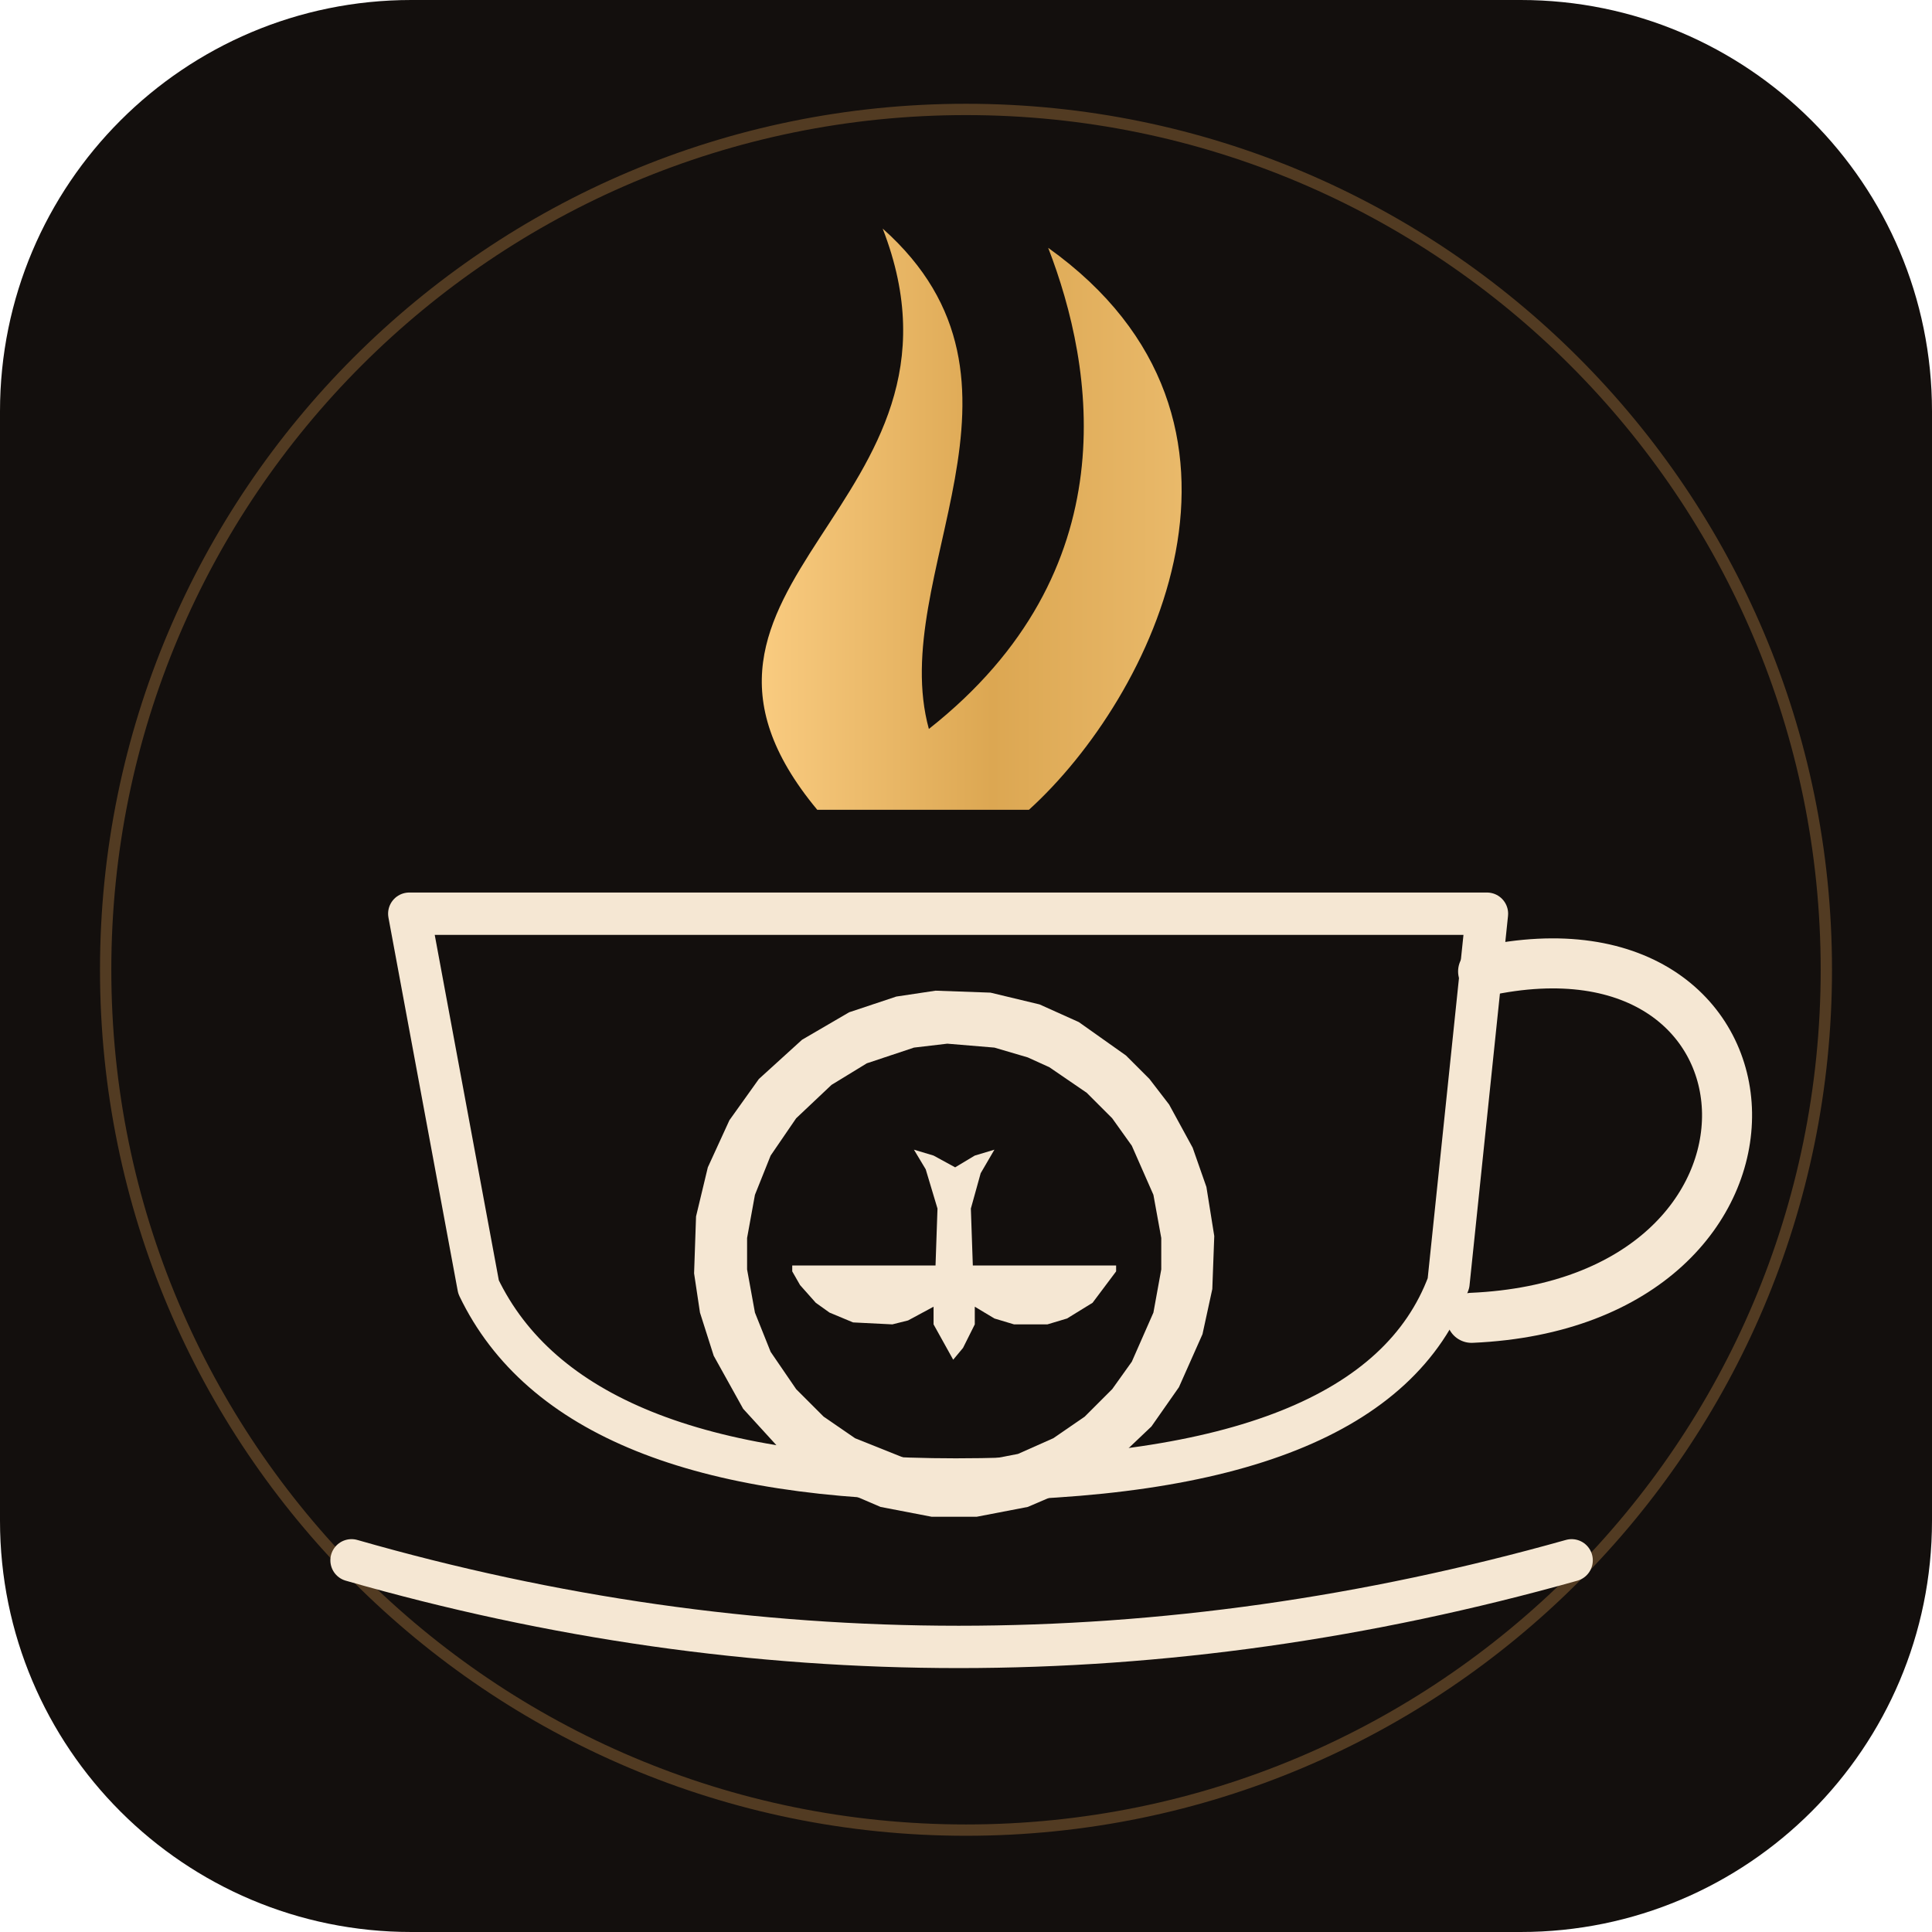
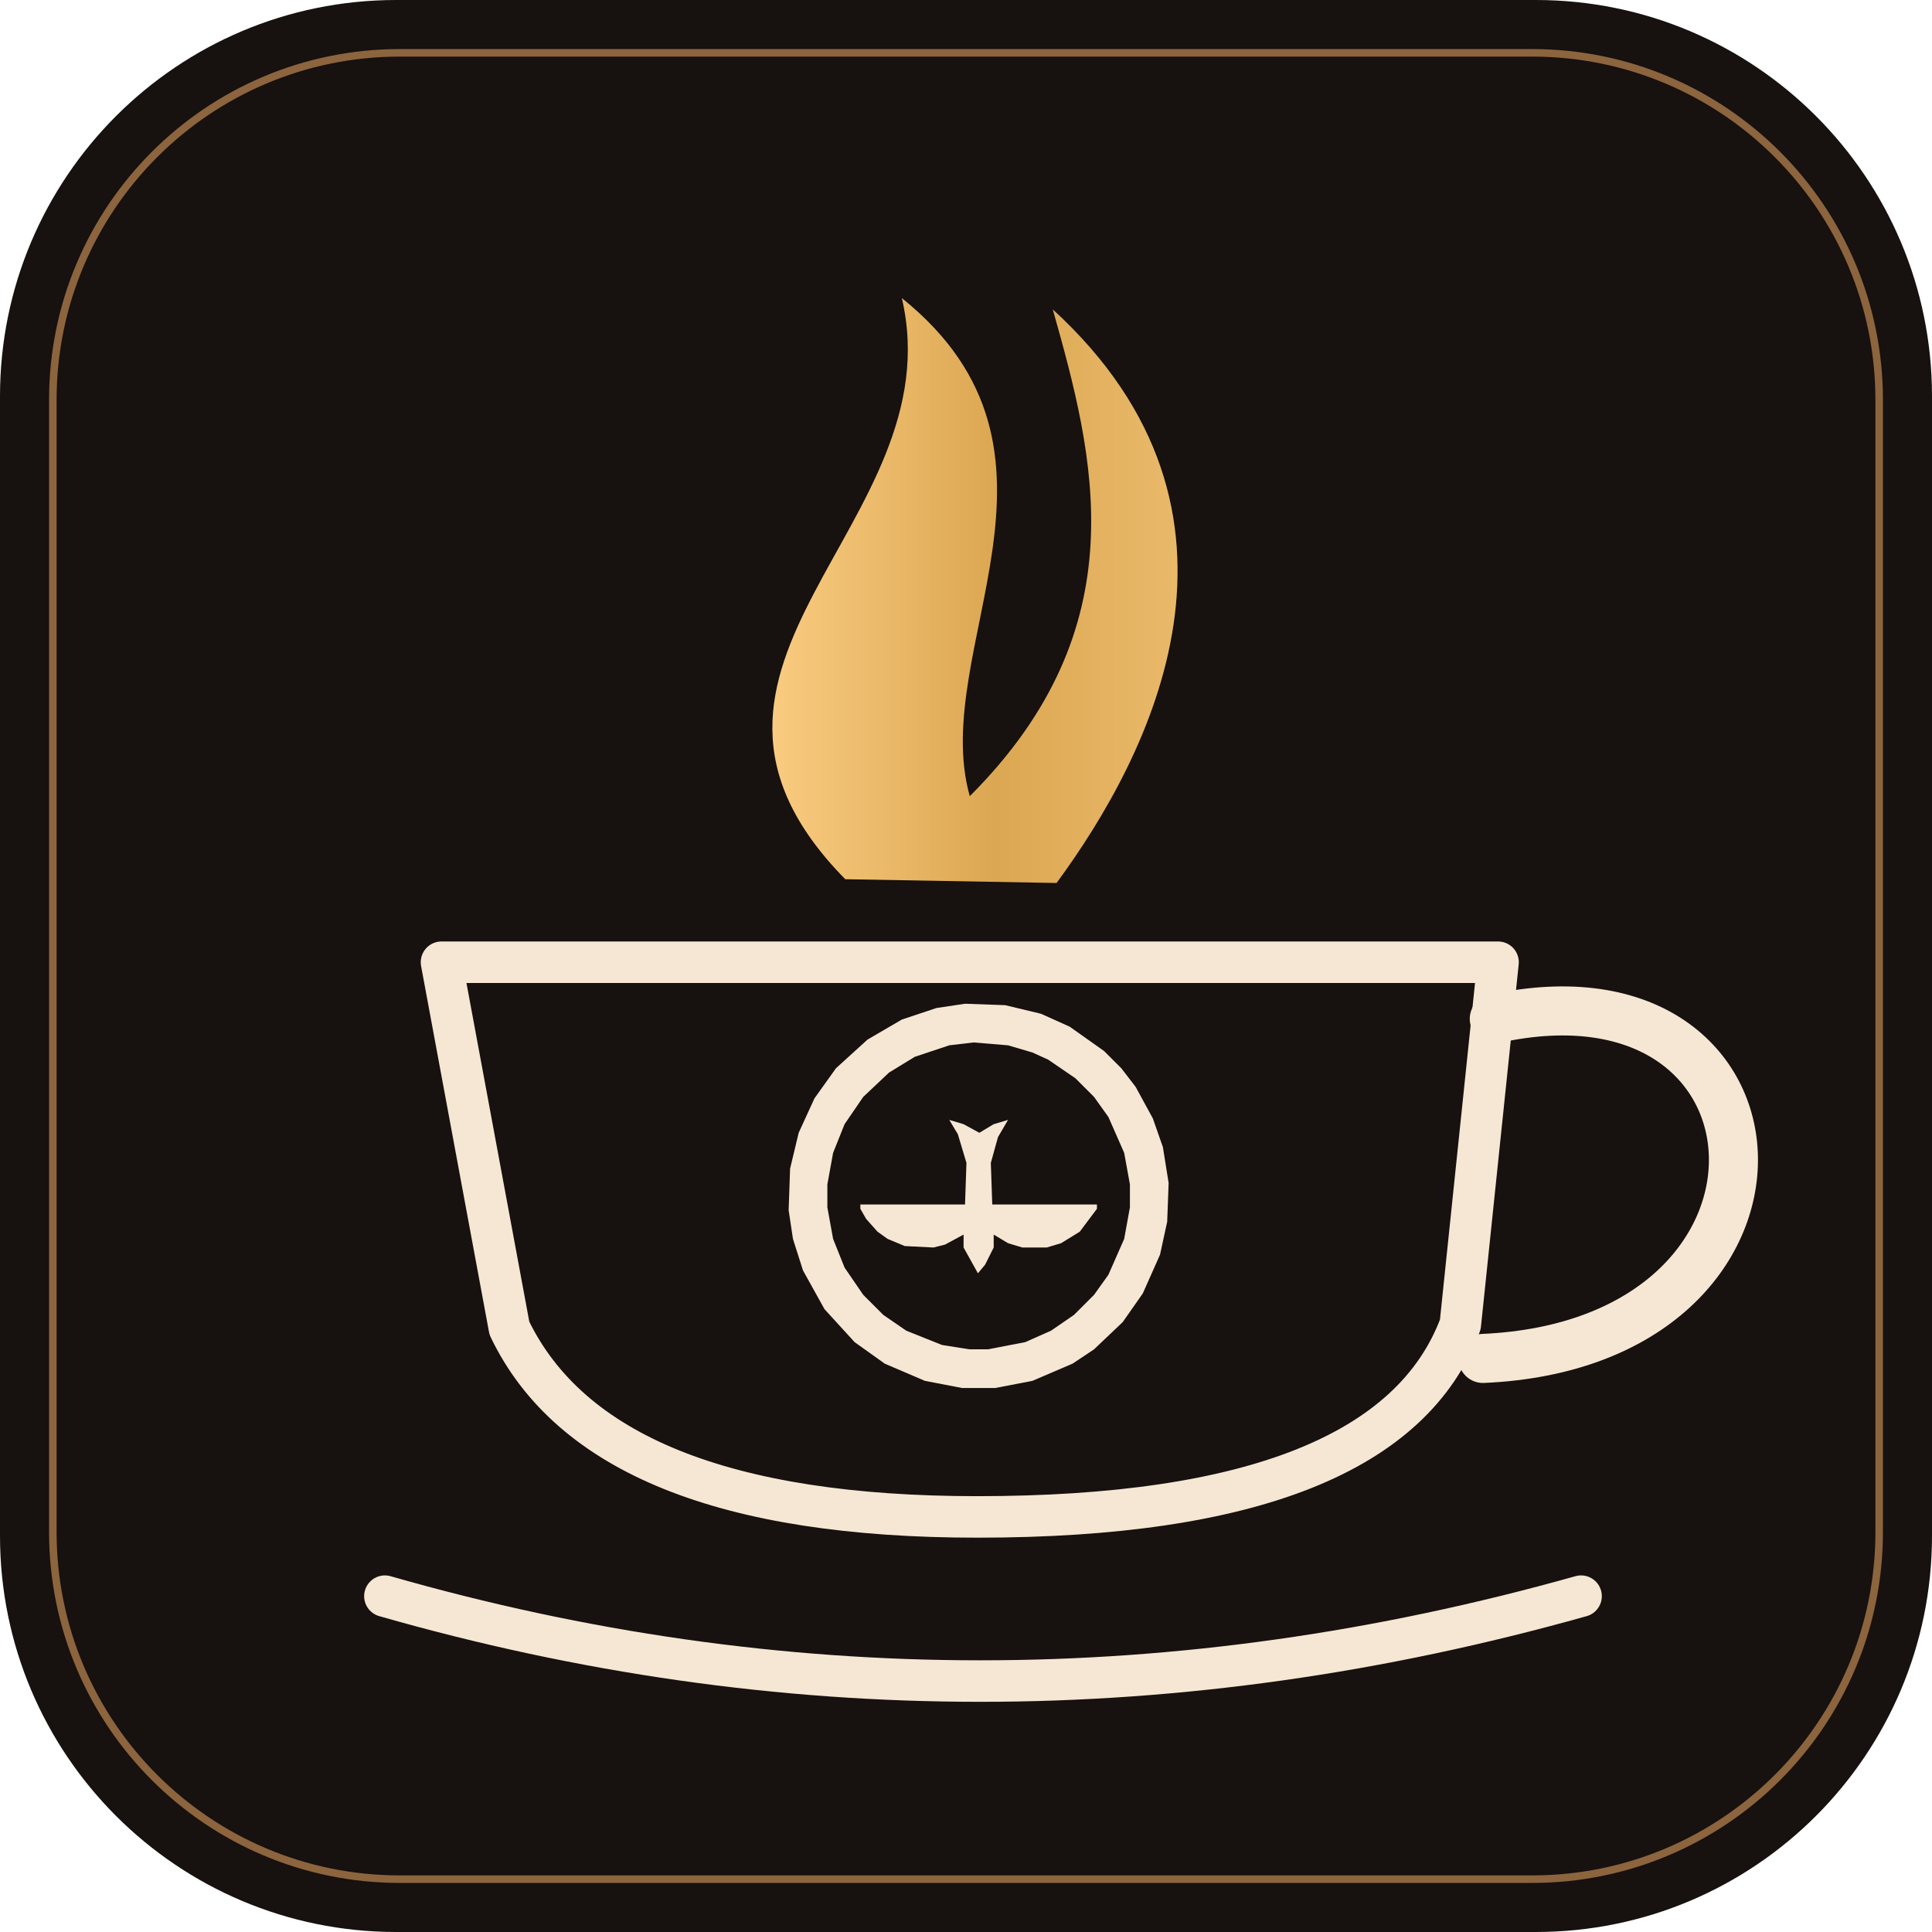
<svg xmlns="http://www.w3.org/2000/svg" viewBox="0 0 512 512">
  <defs>
    <linearGradient id="gold" x1="0" y1="0" x2="1" y2="0">
      <stop offset="0" stop-color="#F9CB80" />
      <stop offset=".55" stop-color="#DCA752" />
      <stop offset="1" stop-color="#E9B96A" />
    </linearGradient>
    <linearGradient id="brown" x1="0" y1="0" x2=".7" y2="1">
      <stop offset="0" stop-color="#23160E" />
      <stop offset=".6" stop-color="#130E0D" />
      <stop offset="1" stop-color="#24190F" />
    </linearGradient>
    <radialGradient id="glow">
      <stop stop-color="#604022" stop-opacity=".45" />
      <stop offset="1" stop-color="#120C09" stop-opacity="0" />
    </radialGradient>
  </defs>
-   <rect x="0" y="0" width="512" height="512" rx="109" fill="#130F0D" />
-   <circle cx="256" cy="257" r="228" stroke="#9F703B" opacity=".45" stroke-width="3" fill="none" />
-   <g transform="translate(34 31) scale(1.02)">
+   <rect width="512" height="512" rx="105" fill="#17110F" />
+   <rect x="14" y="14" width="484" height="484" rx="92" fill="none" stroke="#8C643D" stroke-width="2" />
+   <g transform="translate(44 48)">
    <g>
-       <path d="M179 180C130 121 224 101 196 29C241 69 197 119 208 159C260 118 251 65 239 34C302 79 266 151 234 180" fill="url(#gold)" />
-       <path d="M73 207H353L343 303Q324 354 215 354Q115 354 91 304Z" stroke="#F5E7D3" stroke-width="11" stroke-linejoin="round" fill="none" />
-       <path d="M352 222C434 204 440 308 349 312" stroke="#F5E7D3" stroke-width="13" stroke-linecap="round" fill="none" />
-       <path d="M58 375Q215 420 375 375" stroke="#F5E7D3" stroke-width="11" stroke-linecap="round" fill="none" />
-       <g transform="translate(147 227) scale(.51)">
-         <path d="M123,0 L103,3 L79,11 L55,25 L33,45 L18,66 L7,90 L1,115 L0,144 L3,164 L10,186 L25,213 L46,236 L67,251 L95,263 L121,268 L144,268 L170,263 L198,251 L213,241 L233,222 L247,202 L259,175 L264,152 L265,125 L261,100 L254,80 L242,58 L232,45 L220,33 L196,16 L176,7 L151,1Z M129,27 L153,29 L170,34 L181,39 L200,52 L213,65 L223,79 L234,104 L238,126 L238,142 L234,164 L223,189 L213,203 L199,217 L183,228 L165,236 L139,241 L126,241 L107,238 L82,228 L66,217 L52,203 L39,184 L31,164 L27,142 L27,126 L31,104 L39,84 L52,65 L70,48 L88,37 L112,29Z M50,140 L50,143 L54,150 L62,159 L69,164 L81,169 L101,170 L109,168 L122,161 L122,170 L132,188 L137,182 L143,170 L143,161 L153,167 L163,170 L180,170 L190,167 L203,159 L215,143 L215,140 L142,140 L141,111 L146,93 L153,81 L143,84 L133,90 L122,84 L112,81 L118,91 L124,111 L123,140Z" fill="#F5E7D3" fill-rule="evenodd" />
+       <g>
+         <path d="M180 185 C124 128 209 91 195 31 C246 72 202 124 213 163 C258 118 246 73 235 34 C294 88 261 152 236 186 Z" fill="url(#gold)" />
+         <path d="M73 207H353L343 303Q324 354 215 354Q115 354 91 304Z" stroke="#F5E7D3" stroke-width="11" stroke-linejoin="round" fill="none" />
+         <path d="M352 222C434 204 440 308 349 312" stroke="#F5E7D3" stroke-width="13" stroke-linecap="round" fill="none" />
+         <path d="M58 375Q215 420 375 375" stroke="#F5E7D3" stroke-width="11" stroke-linecap="round" fill="none" />
+         <g transform="translate(165 218) scale(.38)">
+           <path d="M123,0 L103,3 L79,11 L55,25 L33,45 L18,66 L7,90 L1,115 L0,144 L3,164 L10,186 L25,213 L46,236 L67,251 L95,263 L121,268 L144,268 L170,263 L198,251 L213,241 L233,222 L247,202 L259,175 L264,152 L265,125 L261,100 L254,80 L242,58 L232,45 L220,33 L196,16 L176,7 L151,1Z M129,27 L153,29 L170,34 L181,39 L200,52 L213,65 L223,79 L234,104 L238,126 L238,142 L234,164 L223,189 L213,203 L199,217 L183,228 L165,236 L139,241 L126,241 L107,238 L82,228 L66,217 L52,203 L39,184 L31,164 L27,142 L27,126 L31,104 L39,84 L52,65 L70,48 L88,37 L112,29Z M50,140 L50,143 L54,150 L62,159 L69,164 L81,169 L101,170 L109,168 L122,161 L122,170 L132,188 L137,182 L143,170 L143,161 L153,167 L163,170 L180,170 L190,167 L203,159 L215,143 L215,140 L142,140 L141,111 L146,93 L153,81 L143,84 L133,90 L122,84 L112,81 L118,91 L124,111 L123,140Z" fill="#F5E7D3" fill-rule="evenodd" />
+         </g>
      </g>
    </g>
  </g>
</svg>
